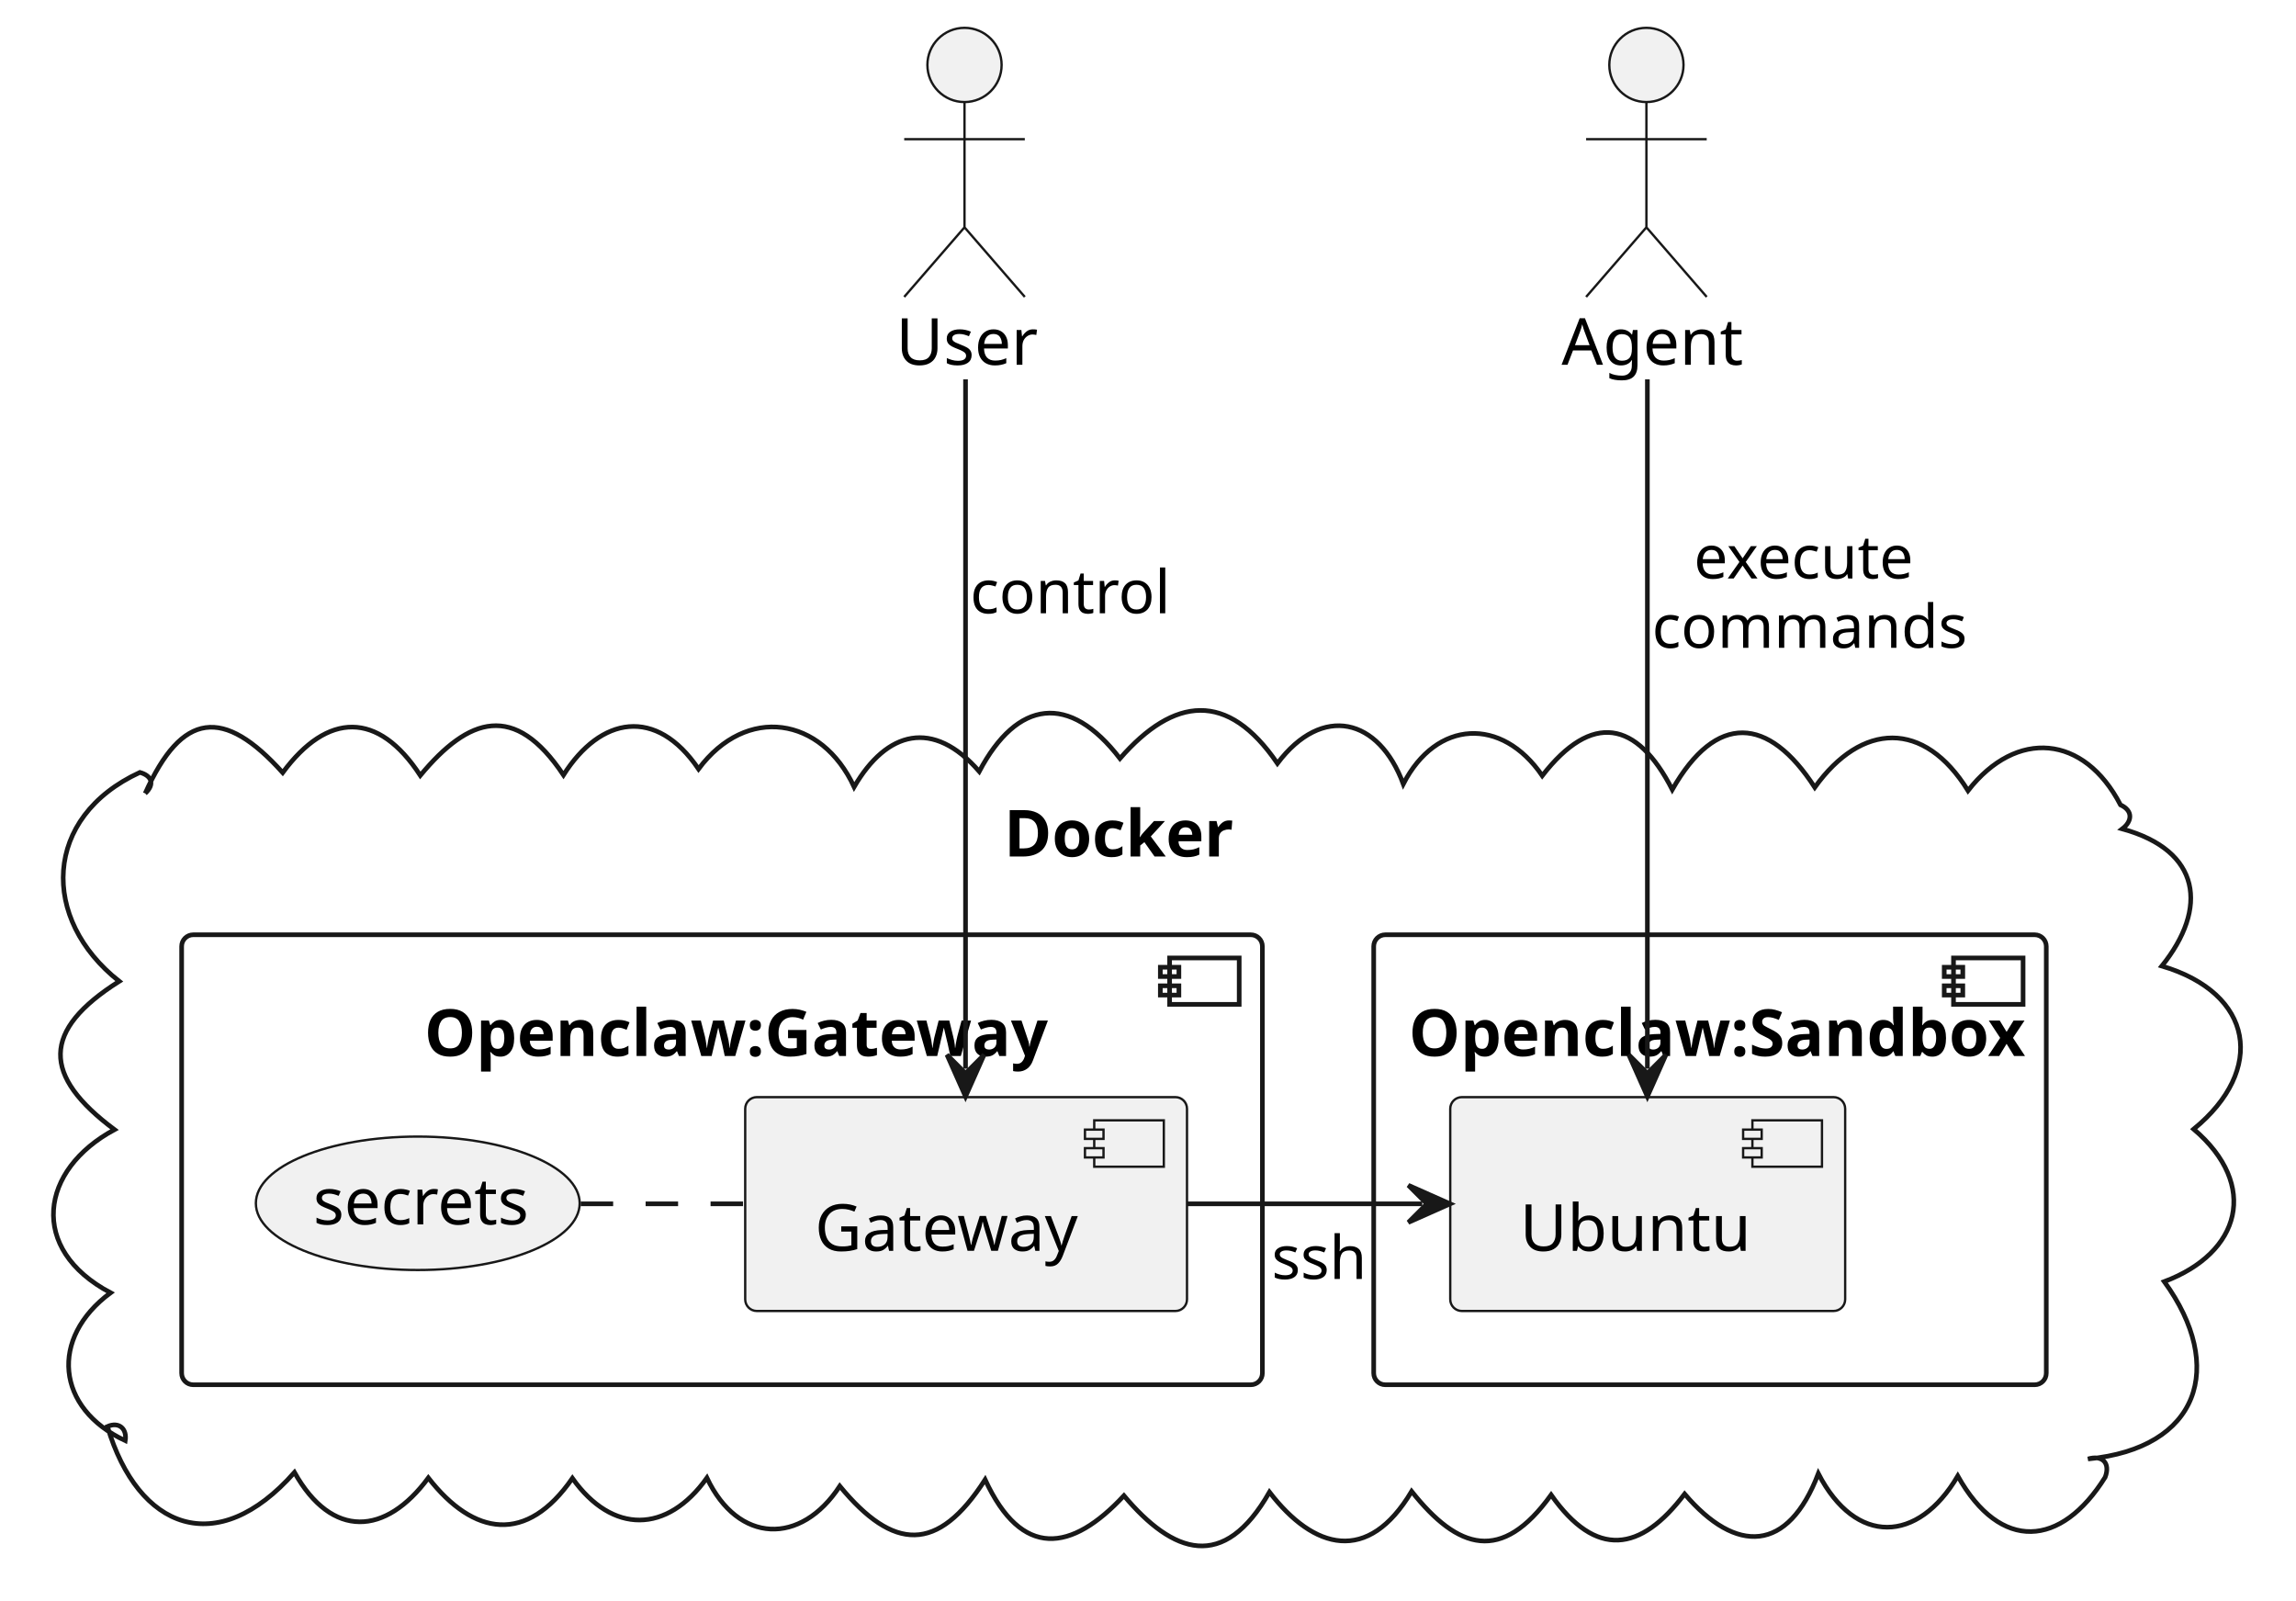
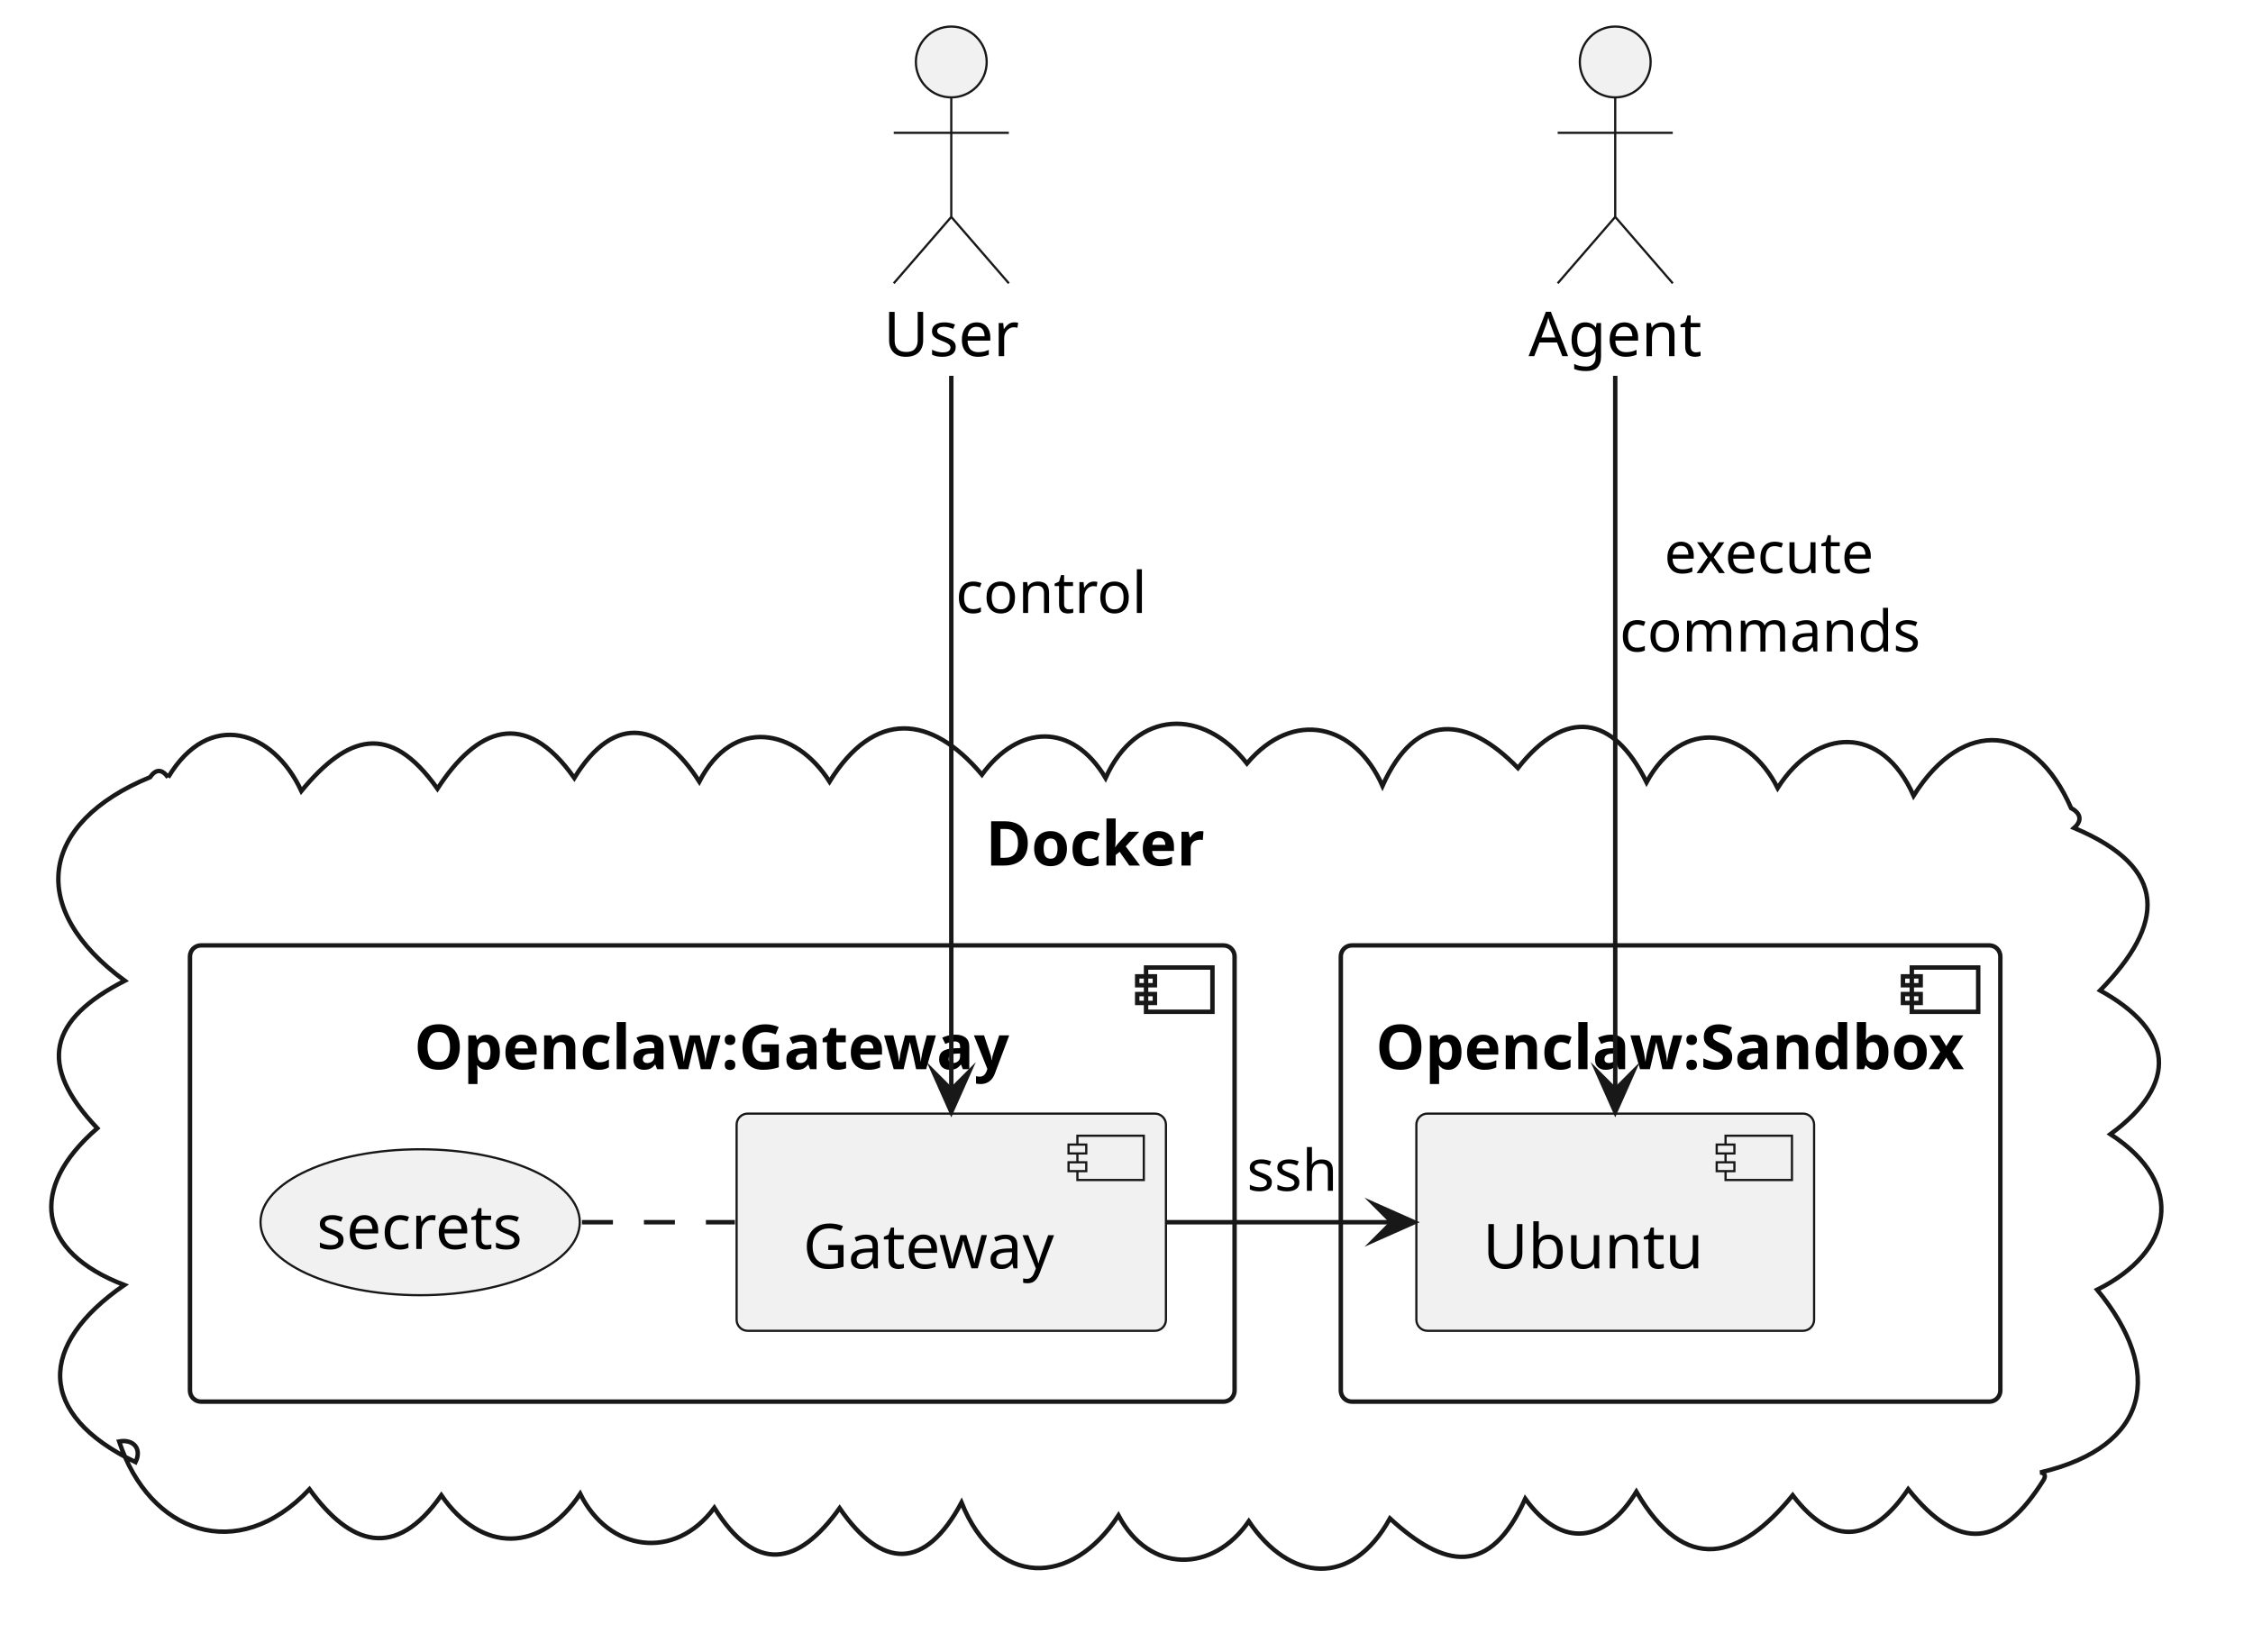
- <svg xmlns="http://www.w3.org/2000/svg" contentStyleType="text/css" data-diagram-type="DESCRIPTION" height="345px" preserveAspectRatio="none" style="width:495px;height:345px;background:#FFFFFF;" version="1.1" viewBox="0 0 495 345" width="495px" zoomAndPan="magnify">
+ <svg xmlns="http://www.w3.org/2000/svg" version="1.1" data-diagram-type="DESCRIPTION" style="width:509px;height:373px;background:#FFFFFF;" width="509px" height="373px" viewBox="0 0 509 373" zoomAndPan="magnify" preserveAspectRatio="none" contentStyleType="text/css">
  <defs />
-   <g>
-     <g class="cluster" data-qualified-name="Docker" data-source-line="19" id="ent0002">
-       <path d="M31.297,171.028 C39.227,153.334 48.211,152.395 60.949,166.552 C70.589,153.487 81.523,153.219 90.612,167.157 C101.07,154.558 110.94,151.283 121.482,167.065 C129.462,154.453 141.454,152.286 150.598,165.766 C160.94,151.915 177.139,154.499 184.142,169.631 C191.179,157.531 201.176,154.891 211.12,166.295 C219.297,150.831 230.55,149.303 241.456,163.504 C253.083,150.179 264.677,148.835 275.401,164.56 C285.088,151.712 297.279,154.784 302.539,168.999 C309.68,155.12 323.774,154.46 332.501,167.214 C343.168,153.449 352.92,155.324 360.528,170.206 C369.997,153.58 381.287,154.332 391.251,169.732 C401.342,155.652 414.822,155.126 424.289,170.433 C434.768,157.02 449.342,158.4 457.161,173.5 C459.917,174.764 459.678,177.047 457.547,178.675 C474.549,183.351 476.127,195.759 466.078,208.24 C485.901,214.113 488.587,230.602 472.939,243.398 C487.14,255.497 483.065,270.075 466.602,276.262 C479.93,294.631 474.18,312.189 450.161,314.5 C453.235,313.578 455.019,315.348 453.863,318.42 C444.391,333.579 431.302,334.612 422.08,318.168 C413.512,332.728 400.068,333.213 392.017,317.652 C385.494,334.748 374.305,335.085 363.193,322.041 C353.707,334.57 344.074,335.976 334.411,322.235 C323.716,337.078 314.348,334.06 304.338,321.484 C294.923,337.275 283.245,334.07 273.688,321.64 C263.821,338.912 252.913,334.975 242.315,322.409 C231.009,334.552 220.311,336.095 212.385,318.954 C202.169,334.869 192.601,334.354 181.052,320.351 C172.652,333.191 159.132,332.769 152.405,318.577 C143.859,330.567 132.018,330.779 123.408,318.655 C113.553,332.895 102.128,331.115 92.345,318.571 C83.169,331.007 71.563,331.787 63.484,317.391 C46.79,336.295 29.772,329.702 23.161,307.5 C25.66,306.396 27.415,307.997 27.009,310.553 C12.081,303.591 10.613,288.438 23.837,278.673 C6,269.215 8.626,252.139 24.69,243.502 C9.057,231.853 8.913,222.147 25.709,211.531 C8.668,198.113 9.202,176.161 30.161,166.5 C32.786,167.241 33.382,169.106 31.297,171.028" fill="none" style="stroke:#181818;stroke-width:1;" />
-       <text fill="#000000" font-family="sans-serif" font-size="14" font-weight="bold" lengthAdjust="spacing" textLength="47.469" x="216.426" y="184.632">Docker</text>
+   <g font-family="sans-serif" lengthAdjust="spacing">
+     <g class="cluster" data-qualified-name="Docker" id="ent0001" data-source-line="21">
+       <path d="M37.977,175.618 C47.298,160.105 61.748,165.019 68.083,178.697 C78.443,166.187 87.999,162.875 98.828,178.179 C107.712,164.511 118.54,159.814 129.749,175.752 C138.95,160.756 149.604,163.377 157.987,176.572 C165.603,161.784 179.8,164.568 187.411,176.578 C197.541,160.263 210.344,161.354 221.842,175.005 C230.052,163.682 242.213,163.073 249.779,175.755 C256.752,160.236 271.838,159.823 281.71,172.468 C292.235,160.028 306.176,163.565 312.332,177.534 C319.94,160.568 331.546,161.751 342.936,173.503 C353.628,159.895 364.499,161.442 371.992,176.721 C380.136,161.833 394.717,164.355 401.607,178.02 C410.448,164.157 425.172,163.627 432.321,179.753 C443.648,161.867 459.524,163.368 467.917,182.57 C470.006,183.661 470.53,185.343 468.582,187.036 C490.246,196.145 489.036,208.835 474.464,223.749 C491.042,232.924 492.425,244.739 476.794,256.224 C494.251,267.581 490.718,282.942 473.794,291.363 C488.912,309.694 485.879,326.813 460.917,332.64 C462.033,332.741 462.203,333.443 461.706,334.308 C452.192,349.506 442.662,350.794 431.104,336.423 C423.145,348.128 414.206,349.843 405.007,337.785 C393.184,352.259 380.765,355.981 369.691,336.993 C362.729,348.374 353.002,350.158 344.589,338.578 C336.595,356.356 326.237,354.261 314.02,343.029 C305.403,358.726 291.334,357.36 282.129,343.668 C274.045,355.402 259.648,355.511 252.688,342.34 C242.026,358.67 224.986,358.651 217.227,339.443 C209.003,354.775 199.248,354.576 189.688,340.702 C180.27,353.832 170.727,355.518 161.389,340.621 C152.395,352.723 137.47,350.449 131.082,337.472 C122.22,350.803 108.835,350.992 99.708,337.787 C89.322,352.602 79.052,349.049 69.92,336.425 C53.637,353.664 33.71,346.235 26.917,325.64 C30.061,325.052 32.135,327.201 30.617,330.309 C8.171,319.474 8.51,303.791 28.081,290.292 C8.436,282.79 6.265,268.472 21.979,254.878 C8.265,240.398 11.174,230.313 28.183,221.553 C6,205.311 8.832,185.918 33.917,175.57 C35.274,173.597 36.664,173.789 37.977,175.618" style="stroke:#181818;stroke-width:1;" fill="none" />
+       <text x="222.651" y="195.536" fill="#000" font-size="14" textLength="49.532" font-weight="700">Docker</text>
    </g>
-     <g class="cluster" data-qualified-name="Docker.Openclaw.Gateway" data-source-line="20" id="ent0003">
-       <rect fill="none" height="97" rx="2.5" ry="2.5" style="stroke:#181818;stroke-width:1;" width="233" x="39.161" y="201.5" />
-       <rect fill="none" height="10" style="stroke:#181818;stroke-width:1;" width="15" x="252.161" y="206.5" />
-       <rect fill="none" height="2" style="stroke:#181818;stroke-width:1;" width="4" x="250.161" y="208.5" />
-       <rect fill="none" height="2" style="stroke:#181818;stroke-width:1;" width="4" x="250.161" y="212.5" />
-       <text fill="#000000" font-family="sans-serif" font-size="14" font-weight="bold" lengthAdjust="spacing" textLength="128.379" x="91.471" y="227.632">Openclaw:Gateway</text>
+     <g class="cluster" data-qualified-name="Docker.Openclaw.Gateway" id="ent0002" data-source-line="22">
+       <rect x="42.917" y="213.57" width="236" height="103.07" fill="none" style="stroke:#181818;stroke-width:1;" rx="2.5" ry="2.5" />
+       <rect x="258.917" y="218.57" width="15" height="10" fill="none" style="stroke:#181818;stroke-width:1;" />
+       <rect x="256.917" y="220.57" width="4" height="2" fill="none" style="stroke:#181818;stroke-width:1;" />
+       <rect x="256.917" y="224.57" width="4" height="2" fill="none" style="stroke:#181818;stroke-width:1;" />
+       <text x="93.556" y="241.536" fill="#000" font-size="14" textLength="134.721" font-weight="700">Openclaw:Gateway</text>
    </g>
-     <g class="cluster" data-qualified-name="Docker.Openclaw.Sandbox" data-source-line="23" id="ent0007">
-       <rect fill="none" height="97" rx="2.5" ry="2.5" style="stroke:#181818;stroke-width:1;" width="145" x="296.161" y="201.5" />
-       <rect fill="none" height="10" style="stroke:#181818;stroke-width:1;" width="15" x="421.161" y="206.5" />
-       <rect fill="none" height="2" style="stroke:#181818;stroke-width:1;" width="4" x="419.161" y="208.5" />
-       <rect fill="none" height="2" style="stroke:#181818;stroke-width:1;" width="4" x="419.161" y="212.5" />
-       <text fill="#000000" font-family="sans-serif" font-size="14" font-weight="bold" lengthAdjust="spacing" textLength="129.91" x="303.706" y="227.632">Openclaw:Sandbox</text>
+     <g class="cluster" data-qualified-name="Docker.Openclaw.Sandbox" id="ent0006" data-source-line="25">
+       <rect x="302.917" y="213.57" width="149" height="103.07" fill="none" style="stroke:#181818;stroke-width:1;" rx="2.5" ry="2.5" />
+       <rect x="431.917" y="218.57" width="15" height="10" fill="none" style="stroke:#181818;stroke-width:1;" />
+       <rect x="429.917" y="220.57" width="4" height="2" fill="none" style="stroke:#181818;stroke-width:1;" />
+       <rect x="429.917" y="224.57" width="4" height="2" fill="none" style="stroke:#181818;stroke-width:1;" />
+       <text x="310.805" y="241.536" fill="#000" font-size="14" textLength="133.223" font-weight="700">Openclaw:Sandbox</text>
    </g>
-     <g class="entity" data-qualified-name="Docker.Openclaw.Gateway.secrets" data-source-line="21" id="ent0004">
-       <ellipse cx="90.068" cy="259.384" fill="#F1F1F1" rx="34.907" ry="14.383" style="stroke:#181818;stroke-width:0.5;" />
-       <text fill="#000000" font-family="sans-serif" font-size="14" lengthAdjust="spacing" textLength="45.124" x="67.506" y="263.933">secrets</text>
+     <g class="entity" data-qualified-name="Docker.Openclaw.Gateway.secrets" id="ent0003" data-source-line="23">
+       <ellipse cx="94.921" cy="276.113" rx="36.064" ry="16.483" fill="#F1F1F1" style="stroke:#181818;stroke-width:0.5;" />
+       <text x="71.541" y="282.147" fill="#000" font-size="14" textLength="46.76">secrets</text>
    </g>
-     <g class="entity" data-qualified-name="Docker.Openclaw.Gateway.Gateway" data-source-line="21" id="ent0005">
-       <rect fill="#F1F1F1" height="46.099" rx="2.5" ry="2.5" style="stroke:#181818;stroke-width:0.5;" width="95.248" x="160.661" y="236.5" />
-       <rect fill="#F1F1F1" height="10" style="stroke:#181818;stroke-width:0.5;" width="15" x="235.909" y="241.5" />
-       <rect fill="#F1F1F1" height="2" style="stroke:#181818;stroke-width:0.5;" width="4" x="233.909" y="243.5" />
-       <rect fill="#F1F1F1" height="2" style="stroke:#181818;stroke-width:0.5;" width="4" x="233.909" y="247.5" />
-       <text fill="#000000" font-family="sans-serif" font-size="14" lengthAdjust="spacing" textLength="55.248" x="175.661" y="269.632">Gateway</text>
+     <g class="entity" data-qualified-name="Docker.Openclaw.Gateway.Gateway" id="ent0004" data-source-line="23">
+       <rect x="166.417" y="251.57" width="96.994" height="49.068" fill="#F1F1F1" style="stroke:#181818;stroke-width:0.5;" rx="2.5" ry="2.5" />
+       <rect x="243.41" y="256.57" width="15" height="10" fill="#F1F1F1" style="stroke:#181818;stroke-width:0.5;" />
+       <rect x="241.41" y="258.57" width="4" height="2" fill="#F1F1F1" style="stroke:#181818;stroke-width:0.5;" />
+       <rect x="241.41" y="262.57" width="4" height="2" fill="#F1F1F1" style="stroke:#181818;stroke-width:0.5;" />
+       <text x="181.417" y="286.536" fill="#000" font-size="14" textLength="56.994">Gateway</text>
    </g>
-     <g class="entity" data-qualified-name="Docker.Openclaw.Sandbox.Ubuntu" data-source-line="24" id="ent0008">
-       <rect fill="#F1F1F1" height="46.099" rx="2.5" ry="2.5" style="stroke:#181818;stroke-width:0.5;" width="85.144" x="312.661" y="236.5" />
-       <rect fill="#F1F1F1" height="10" style="stroke:#181818;stroke-width:0.5;" width="15" x="377.805" y="241.5" />
-       <rect fill="#F1F1F1" height="2" style="stroke:#181818;stroke-width:0.5;" width="4" x="375.805" y="243.5" />
-       <rect fill="#F1F1F1" height="2" style="stroke:#181818;stroke-width:0.5;" width="4" x="375.805" y="247.5" />
-       <text fill="#000000" font-family="sans-serif" font-size="14" lengthAdjust="spacing" textLength="45.145" x="327.661" y="269.632">Ubuntu</text>
+     <g class="entity" data-qualified-name="Docker.Openclaw.Sandbox.Ubuntu" id="ent0007" data-source-line="26">
+       <rect x="319.987" y="251.57" width="89.854" height="49.068" fill="#F1F1F1" style="stroke:#181818;stroke-width:0.5;" rx="2.5" ry="2.5" />
+       <rect x="389.84" y="256.57" width="15" height="10" fill="#F1F1F1" style="stroke:#181818;stroke-width:0.5;" />
+       <rect x="387.84" y="258.57" width="4" height="2" fill="#F1F1F1" style="stroke:#181818;stroke-width:0.5;" />
+       <rect x="387.84" y="262.57" width="4" height="2" fill="#F1F1F1" style="stroke:#181818;stroke-width:0.5;" />
+       <text x="334.987" y="286.536" fill="#000" font-size="14" textLength="49.854">Ubuntu</text>
    </g>
-     <g class="entity" data-qualified-name="User" data-source-line="27" id="ent0009">
-       <ellipse cx="207.94" cy="14" fill="#F1F1F1" rx="8" ry="8" style="stroke:#181818;stroke-width:0.5;" />
-       <path d="M207.94,22 L207.94,49 M194.94,30 L220.94,30 M207.94,49 L194.94,64 M207.94,49 L220.94,64" fill="none" style="stroke:#181818;stroke-width:0.5;" />
-       <text fill="#000000" font-family="sans-serif" font-size="14" lengthAdjust="spacing" textLength="29.559" x="193.161" y="78.632">User</text>
+     <g class="entity" data-qualified-name="User" id="ent0008" data-source-line="29">
+       <ellipse cx="214.915" cy="14" rx="8" ry="8" fill="#F1F1F1" style="stroke:#181818;stroke-width:0.5;" />
+       <path d="M214.915,22 L214.915,49 M201.915,30 L227.915,30 M214.915,49 L201.915,64 M214.915,49 L227.915,64" style="stroke:#181818;stroke-width:0.5;" fill="none" />
+       <text x="199.607" y="80.466" fill="#000" font-size="14" textLength="30.618">User</text>
    </g>
-     <g class="entity" data-qualified-name="Agent" data-source-line="28" id="ent0011">
-       <ellipse cx="354.954" cy="14" fill="#F1F1F1" rx="8" ry="8" style="stroke:#181818;stroke-width:0.5;" />
-       <path d="M354.954,22 L354.954,49 M341.954,30 L367.954,30 M354.954,49 L341.954,64 M354.954,49 L367.954,64" fill="none" style="stroke:#181818;stroke-width:0.5;" />
-       <text fill="#000000" font-family="sans-serif" font-size="14" lengthAdjust="spacing" textLength="36.586" x="336.661" y="78.632">Agent</text>
+     <g class="entity" data-qualified-name="Agent" id="ent0010" data-source-line="30">
+       <ellipse cx="364.915" cy="14" rx="8" ry="8" fill="#F1F1F1" style="stroke:#181818;stroke-width:0.5;" />
+       <path d="M364.915,22 L364.915,49 M351.915,30 L377.915,30 M364.915,49 L351.915,64 M364.915,49 L377.915,64" style="stroke:#181818;stroke-width:0.5;" fill="none" />
+       <text x="345.337" y="80.466" fill="#000" font-size="14" textLength="39.158">Agent</text>
    </g>
-     <g class="link" data-entity-1="ent0004" data-entity-2="ent0005" data-link-type="association" data-source-line="21" id="lnk6">
-       <path d="M125.191,259.5 C136.971,259.5 148.741,259.5 160.521,259.5" fill="none" id="secrets-Gateway" style="stroke:#181818;stroke-width:1;stroke-dasharray:7,7;" />
+     <g class="link" data-entity-1="ent0003" data-entity-2="ent0004" id="lnk5" data-source-line="23" data-link-type="association">
+       <path d="M131.477,276.11 C142.997,276.11 154.507,276.11 166.027,276.11" style="stroke:#181818;stroke-width:1;stroke-dasharray:7,7;" fill="none" id="secrets-Gateway" />
    </g>
-     <g class="link" data-entity-1="ent0009" data-entity-2="ent0005" data-link-type="dependency" data-source-line="27" id="lnk10">
-       <path d="M208.161,81.78 C208.161,126.44 208.161,193.82 208.161,230.37" fill="none" id="User-to-Gateway" style="stroke:#181818;stroke-width:1;" />
-       <polygon fill="#181818" points="208.161,236.37,212.161,227.37,208.161,231.37,204.161,227.37,208.161,236.37" style="stroke:#181818;stroke-width:1;" />
-       <text fill="#000000" font-family="sans-serif" font-size="13" lengthAdjust="spacing" textLength="39.019" x="209.161" y="132.194">control</text>
+     <g class="link" data-entity-1="ent0008" data-entity-2="ent0004" id="lnk9" data-source-line="29" data-link-type="dependency">
+       <path d="M214.917,84.9 C214.917,132.51 214.917,206.7 214.917,246.19" style="stroke:#181818;stroke-width:1;" fill="none" id="User-to-Gateway" />
+       <polygon points="214.917,251.19,218.917,242.19,214.917,246.19,210.917,242.19,214.917,251.19" fill="#181818" style="stroke:#181818;stroke-width:1;stroke-linejoin:miter;stroke-miterlimit:10;" />
+       <text x="215.917" y="138.467" fill="#000" font-size="13" textLength="43.42">control</text>
    </g>
-     <g class="link" data-entity-1="ent0011" data-entity-2="ent0008" data-link-type="dependency" data-source-line="28" id="lnk12">
-       <path d="M355.161,81.78 C355.161,126.44 355.161,193.82 355.161,230.37" fill="none" id="Agent-to-Ubuntu" style="stroke:#181818;stroke-width:1;" />
-       <polygon fill="#181818" points="355.161,236.37,359.161,227.37,355.161,231.37,351.161,227.37,355.161,236.37" style="stroke:#181818;stroke-width:1;" />
-       <text fill="#000000" font-family="sans-serif" font-size="13" lengthAdjust="spacing" textLength="45.532" x="365.184" y="124.694">execute</text>
-       <text fill="#000000" font-family="sans-serif" font-size="13" lengthAdjust="spacing" textLength="63.578" x="356.161" y="139.643">commands</text>
+     <g class="link" data-entity-1="ent0010" data-entity-2="ent0007" id="lnk11" data-source-line="30" data-link-type="dependency">
+       <path d="M364.917,84.9 C364.917,132.51 364.917,206.7 364.917,246.19" style="stroke:#181818;stroke-width:1;" fill="none" id="Agent-to-Ubuntu" />
+       <polygon points="364.917,251.19,368.917,242.19,364.917,246.19,360.917,242.19,364.917,251.19" fill="#181818" style="stroke:#181818;stroke-width:1;stroke-linejoin:miter;stroke-miterlimit:10;" />
+       <text x="375.979" y="129.467" fill="#000" font-size="13" textLength="47.84">execute</text>
+       <text x="365.917" y="147.173" fill="#000" font-size="13" textLength="67.964">commands</text>
    </g>
-     <g class="link" data-entity-1="ent0005" data-entity-2="ent0008" data-link-type="dependency" data-source-line="29" id="lnk13">
-       <path d="M255.891,259.5 C274.161,259.5 288.871,259.5 306.631,259.5" fill="none" id="Gateway-to-Ubuntu" style="stroke:#181818;stroke-width:1;" />
-       <polygon fill="#181818" points="312.631,259.5,303.631,255.5,307.631,259.5,303.631,263.5,312.631,259.5" style="stroke:#181818;stroke-width:1;" />
-       <text fill="#000000" font-family="sans-serif" font-size="13" lengthAdjust="spacing" textLength="20.23" x="274.161" y="275.694">ssh</text>
+     <g class="link" data-entity-1="ent0004" data-entity-2="ent0007" id="lnk12" data-source-line="31" data-link-type="dependency">
+       <path d="M263.617,276.11 C281.587,276.11 296.847,276.11 314.517,276.11" style="stroke:#181818;stroke-width:1;" fill="none" id="Gateway-to-Ubuntu" />
+       <polygon points="319.517,276.11,310.517,272.11,314.517,276.11,310.517,280.11,319.517,276.11" fill="#181818" style="stroke:#181818;stroke-width:1;stroke-linejoin:miter;stroke-miterlimit:10;" />
+       <text x="281.697" y="269.007" fill="#000" font-size="13" textLength="20.488">ssh</text>
    </g>
  </g>
</svg>
